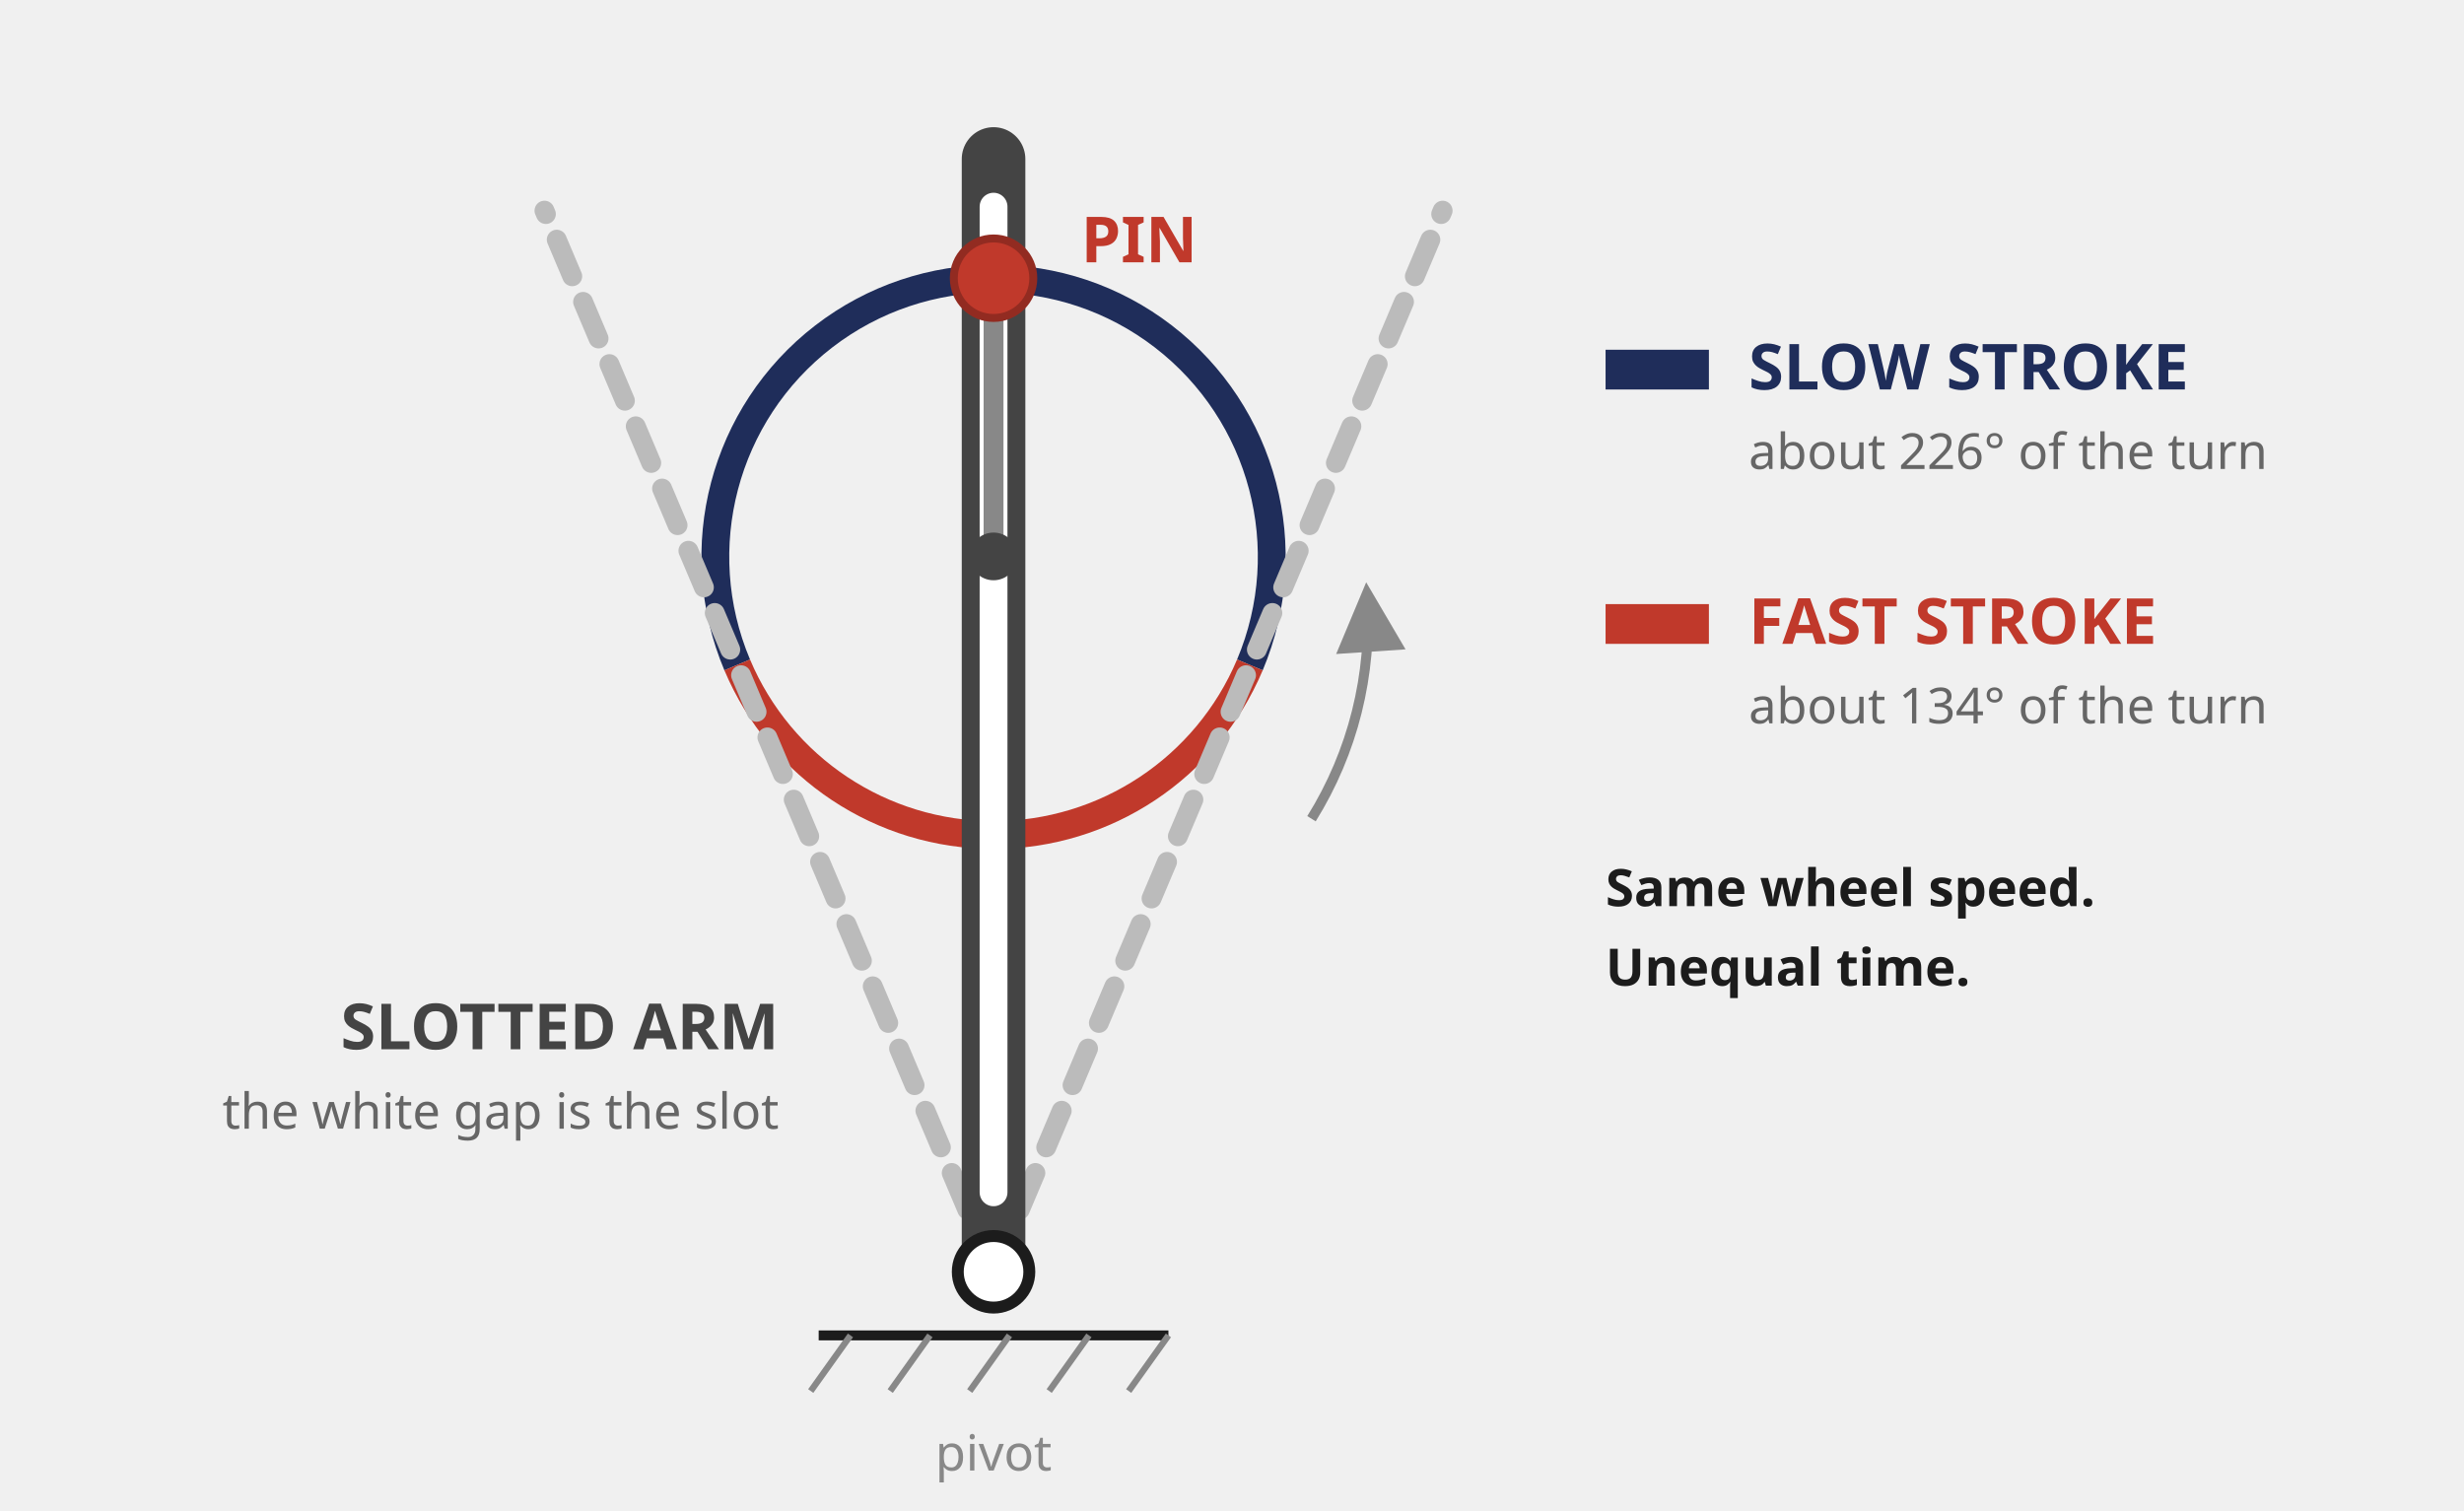
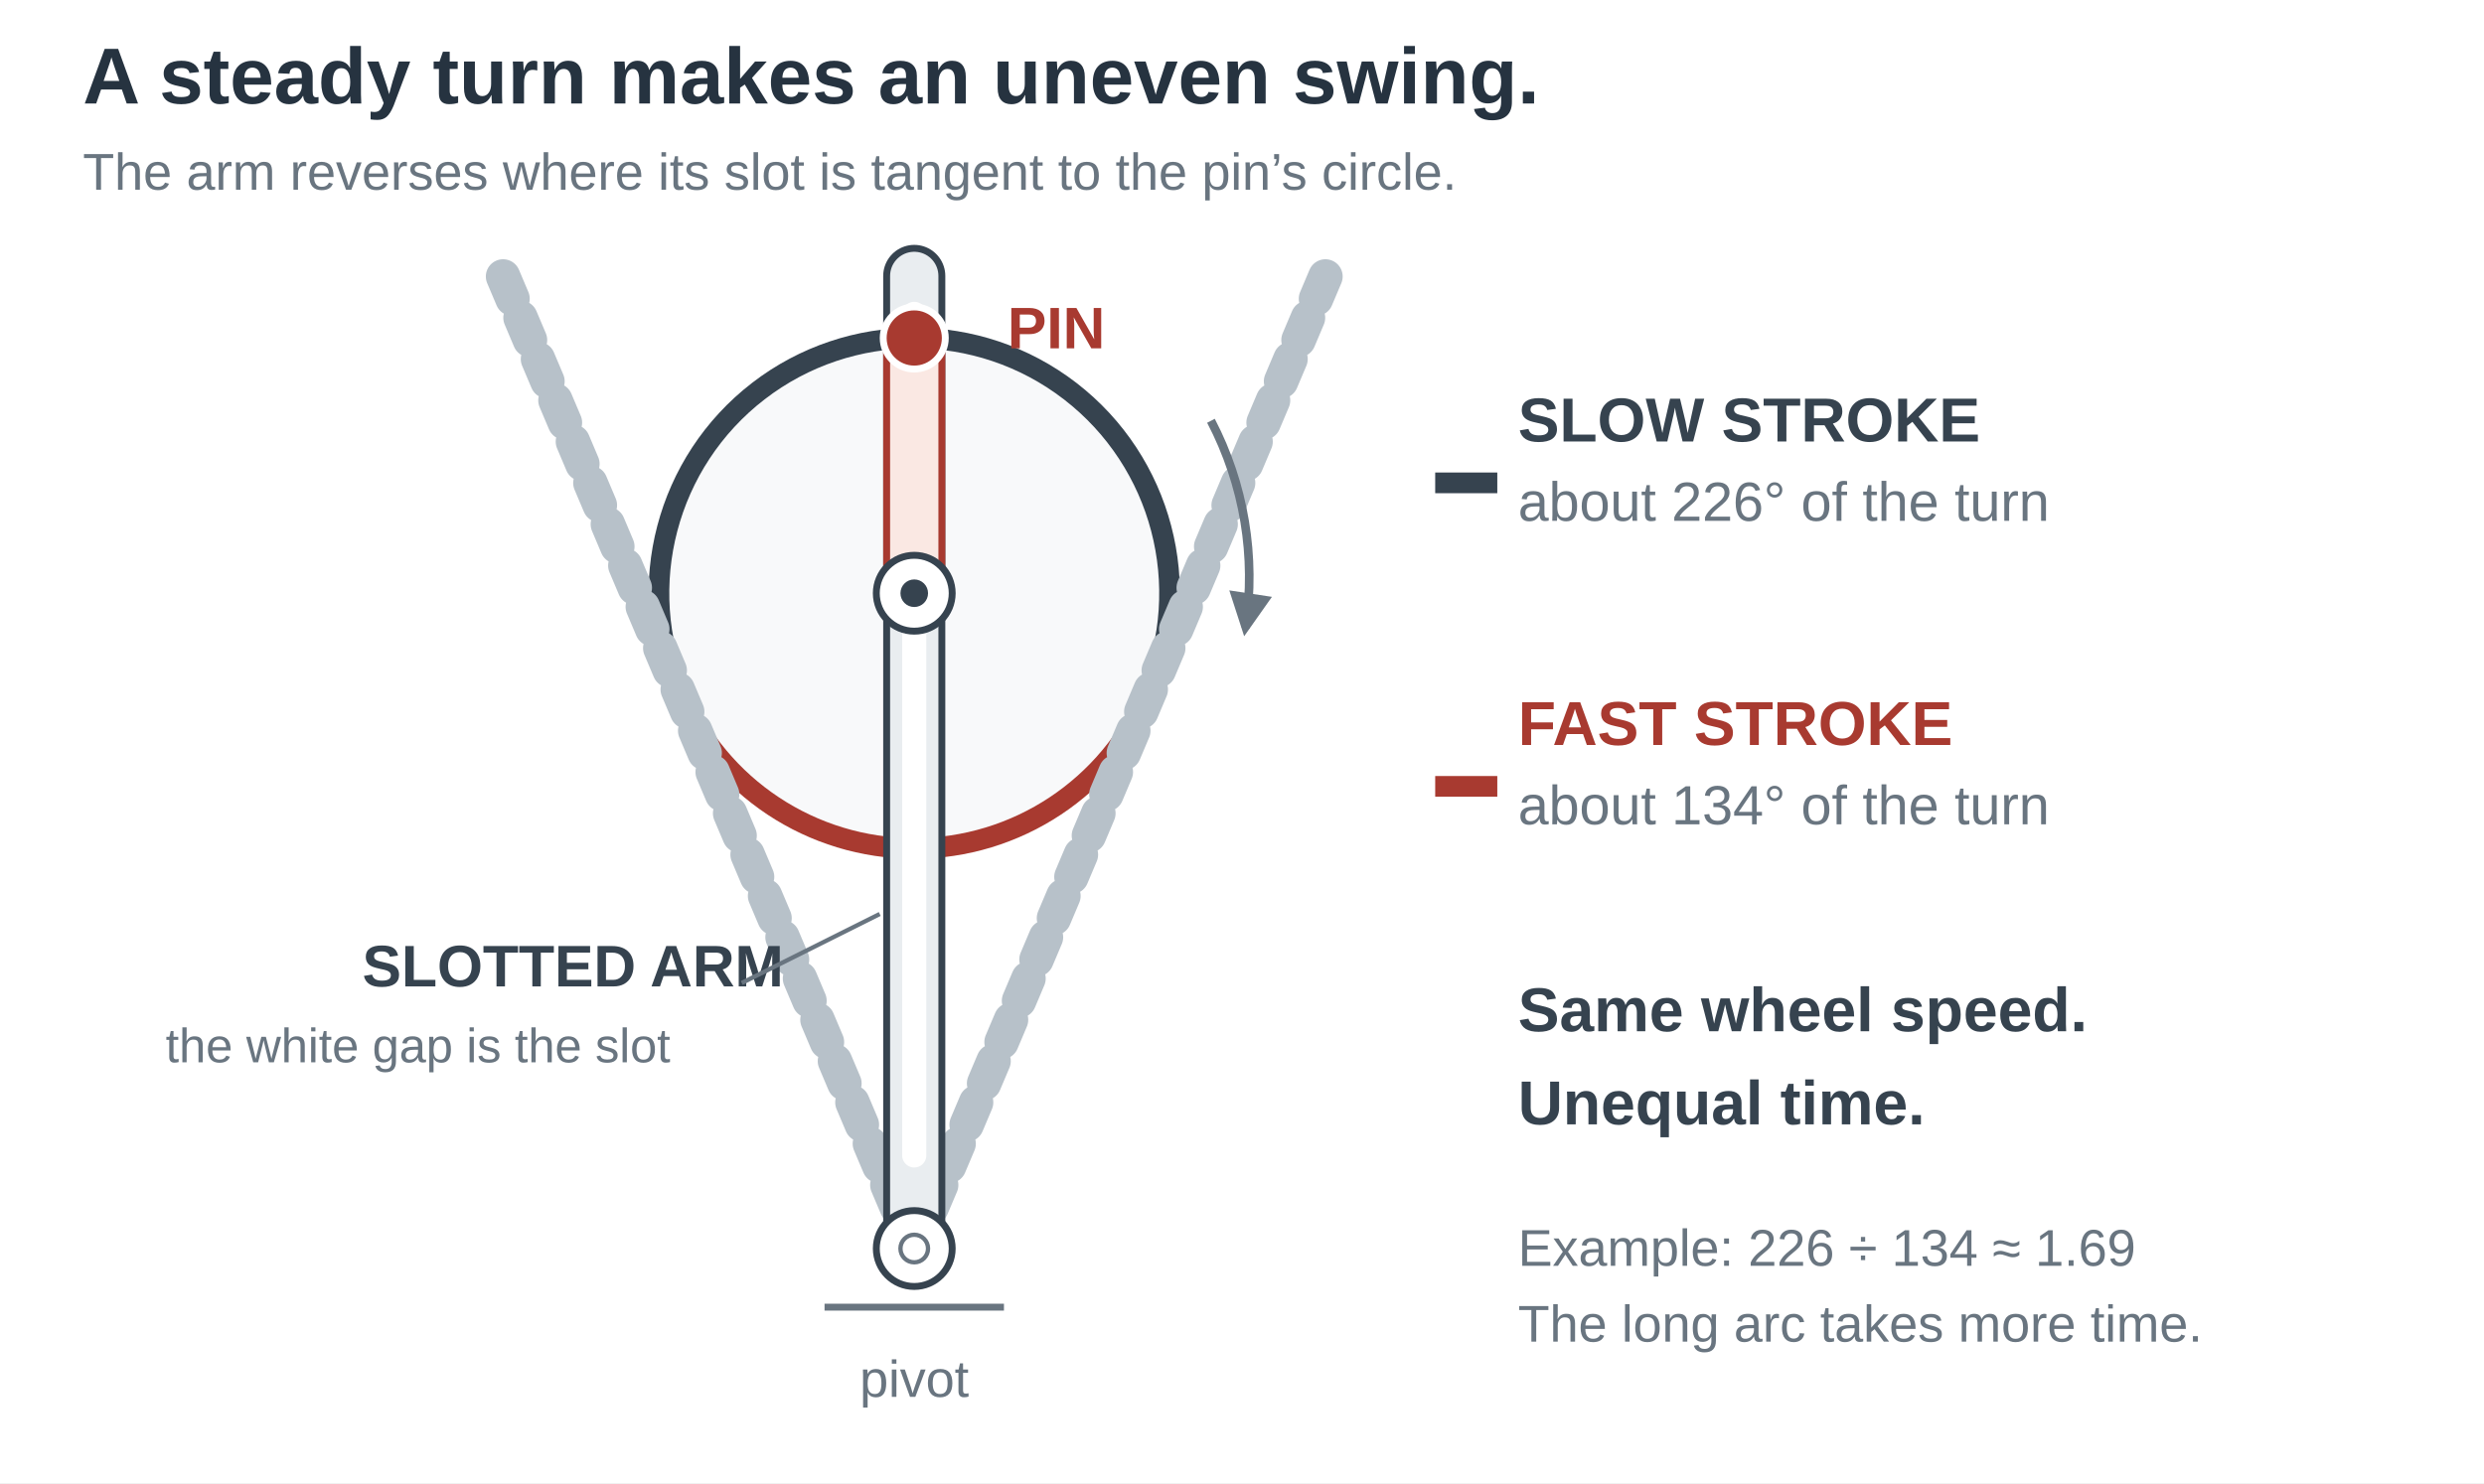
- <svg xmlns="http://www.w3.org/2000/svg" viewBox="0 0 620 380" role="img" aria-label="A coulisse mechanism. A pin travels around a circle at constant speed while riding inside a slot cut in a long arm pivoted below. The arm swings between two extreme positions. The crank spends about two hundred twenty six degrees of each turn driving the arm one way and only about one hundred thirty four degrees driving it back, so one stroke is much faster than the other.">
+ <svg xmlns="http://www.w3.org/2000/svg" viewBox="0 0 720 430" role="img" aria-labelledby="coulisse-concept-title coulisse-concept-description">
  <defs>
-     <marker id="rotF" viewBox="0 0 10 10" refX="8" refY="5" markerWidth="7" markerHeight="7" orient="auto">
-       <path d="M0,0 L10,5 L0,10 z" fill="#888" />
+     <marker id="coulisse-turn" viewBox="0 0 10 10" refX="8" refY="5" markerWidth="5" markerHeight="5" orient="auto">
+       <path d="M0 0 10 5 0 10Z" fill="#697580" />
    </marker>
  </defs>
-   <circle cx="250" cy="140" r="70" fill="none" stroke="#CCC" stroke-width="1.6" stroke-dasharray="7 6" />
-   <path d="M185.5,167.3 A70,70 0 1 1 314.5,167.3" fill="none" stroke="#1F2D5A" stroke-width="7" />
-   <path d="M314.5,167.3 A70,70 0 0 1 185.5,167.3" fill="none" stroke="#C0392B" stroke-width="7" />
-   <line x1="250" y1="320" x2="137" y2="53" stroke="#BBB" stroke-width="5" stroke-linecap="round" stroke-dasharray="10 7" />
-   <line x1="250" y1="320" x2="363" y2="53" stroke="#BBB" stroke-width="5" stroke-linecap="round" stroke-dasharray="10 7" />
-   <line x1="250" y1="320" x2="250" y2="40" stroke="#444" stroke-width="16" stroke-linecap="round" />
-   <line x1="250" y1="300" x2="250" y2="52" stroke="#fff" stroke-width="7" stroke-linecap="round" />
-   <text x="196" y="264" text-anchor="end" font-family="'Barlow Condensed',sans-serif" font-size="16" font-weight="700" fill="#444">SLOTTED ARM</text>
-   <text x="196" y="284" text-anchor="end" font-family="'Barlow',sans-serif" font-size="12.5" fill="#666">the white gap is the slot</text>
-   <line x1="250" y1="140" x2="250" y2="70" stroke="#888" stroke-width="5" />
-   <circle cx="250" cy="140" r="6" fill="#444" />
-   <circle cx="250" cy="70" r="10" fill="#C0392B" stroke="#922B21" stroke-width="2" />
-   <text x="272" y="66" font-family="'Barlow Condensed',sans-serif" font-size="16" font-weight="700" fill="#C0392B">PIN</text>
-   <circle cx="250" cy="320" r="9" fill="#fff" stroke="#1C1C1C" stroke-width="3" />
-   <line x1="206" y1="336" x2="294" y2="336" stroke="#1C1C1C" stroke-width="2.5" />
-   <g stroke="#888" stroke-width="1.6">
-     <line x1="214" y1="336" x2="204" y2="350" />
-     <line x1="234" y1="336" x2="224" y2="350" />
-     <line x1="254" y1="336" x2="244" y2="350" />
-     <line x1="274" y1="336" x2="264" y2="350" />
-     <line x1="294" y1="336" x2="284" y2="350" />
+   <rect width="720" height="430" fill="#fff" />
+   <g font-family="Barlow, Arial, sans-serif" fill="#263340" font-size="16">
+     <text x="24" y="30" font-size="23" fill="#263340" font-weight="600">A steady turn makes an uneven swing.</text>
+     <text x="24" y="55" font-size="15" fill="#697580">The arm reverses where its slot is tangent to the pin’s circle.</text>
+     <circle cx="265" cy="172" r="74" fill="#f8f9fa" stroke="#b7c1c9" stroke-width="1" />
+     <path d="M196.843 200.821A74 74 0 1 1 333.157 200.821" fill="none" stroke="#36434f" stroke-width="6" />
+     <path d="M333.157 200.821A74 74 0 0 1 196.843 200.821" fill="none" stroke="#a83a30" stroke-width="6" />
+     <path d="M265 362L145.752 80" fill="none" stroke="#b7c1c9" stroke-width="10" stroke-dasharray="7 6" stroke-linecap="round" />
+     <path d="M265 362L384.248 80" fill="none" stroke="#b7c1c9" stroke-width="10" stroke-dasharray="7 6" stroke-linecap="round" />
+     <path d="M265 362 265 80" fill="none" stroke="#36434f" stroke-width="18" stroke-linecap="round" />
+     <path d="M265 362 265 80" fill="none" stroke="#e9edf0" stroke-width="14" stroke-linecap="round" />
+     <path d="M265 335V91" fill="none" stroke="#fff" stroke-width="7" stroke-linecap="round" />
+     <path d="M265 172 265 98" fill="none" stroke="#a83a30" stroke-width="18" stroke-linecap="round" />
+     <path d="M265 172 265 98" fill="none" stroke="#fae8e3" stroke-width="14" stroke-linecap="round" />
+     <circle cx="265" cy="172" r="11" fill="#fff" stroke="#36434f" stroke-width="2" />
+     <circle cx="265" cy="172" r="3.5" fill="#36434f" stroke="#36434f" stroke-width="1" />
+     <circle cx="265" cy="98" r="9" fill="#a83a30" stroke="#fff" stroke-width="2" />
+     <circle cx="265" cy="362" r="11" fill="#fff" stroke="#36434f" stroke-width="2" />
+     <circle cx="265" cy="362" r="4" fill="#fff" stroke="#697580" stroke-width="1.25" />
+     <path d="M239 379H291" fill="none" stroke="#697580" stroke-width="2" />
+     <text x="105" y="286" font-size="17" fill="#36434f" font-weight="600">SLOTTED ARM</text>
+     <text x="48" y="308" font-size="14" fill="#697580">the white gap is the slot</text>
+     <path d="M215 285 255 265" fill="none" stroke="#697580" stroke-width="1.25" />
+     <text x="292" y="101" font-size="17" fill="#a83a30" font-weight="600">PIN</text>
+     <text x="265" y="405" font-size="15" fill="#697580" text-anchor="middle">pivot</text>
+     <path d="M351 122A98 98 0 0 1 361 182" fill="none" stroke="#697580" stroke-width="2.5" marker-end="url(#coulisse-turn)" />
+     <text x="440" y="128" font-size="18" fill="#36434f" font-weight="600">SLOW STROKE</text>
+     <text x="440" y="151" font-size="16" fill="#697580">about 226° of the turn</text>
+     <path d="M416 140H434" fill="none" stroke="#36434f" stroke-width="6" />
+     <text x="440" y="216" font-size="18" fill="#a83a30" font-weight="600">FAST STROKE</text>
+     <text x="440" y="239" font-size="16" fill="#697580">about 134° of the turn</text>
+     <path d="M416 228H434" fill="none" stroke="#a83a30" stroke-width="6" />
+     <text x="440" y="299" font-size="18" fill="#36434f" font-weight="600">Same wheel speed.</text>
+     <text x="440" y="326" font-size="18" fill="#36434f" font-weight="600">Unequal time.</text>
+     <text x="440" y="367" font-size="15" fill="#697580">Example: 226 ÷ 134 ≈ 1.69</text>
+     <text x="440" y="389" font-size="15" fill="#697580">The long arc takes more time.</text>
  </g>
-   <text x="250" y="370" text-anchor="middle" font-family="'Barlow',sans-serif" font-size="12.5" fill="#888">pivot</text>
-   <path d="M330,206 A94,94 0 0 0 344,150" fill="none" stroke="#888" stroke-width="2.5" marker-end="url(#rotF)" />
-   <rect x="404" y="88" width="26" height="10" fill="#1F2D5A" />
-   <text x="440" y="98" font-family="'Barlow Condensed',sans-serif" font-size="16" font-weight="700" fill="#1F2D5A">SLOW STROKE</text>
-   <text x="440" y="118" font-family="'Barlow',sans-serif" font-size="12.5" fill="#666">about 226° of the turn</text>
-   <rect x="404" y="152" width="26" height="10" fill="#C0392B" />
-   <text x="440" y="162" font-family="'Barlow Condensed',sans-serif" font-size="16" font-weight="700" fill="#C0392B">FAST STROKE</text>
-   <text x="440" y="182" font-family="'Barlow',sans-serif" font-size="12.5" fill="#666">about 134° of the turn</text>
-   <text x="404" y="228" font-family="'Barlow',sans-serif" font-size="13" font-weight="600" fill="#1C1C1C">Same wheel speed.</text>
-   <text x="404" y="248" font-family="'Barlow',sans-serif" font-size="13" font-weight="600" fill="#1C1C1C">Unequal time.</text>
</svg>
